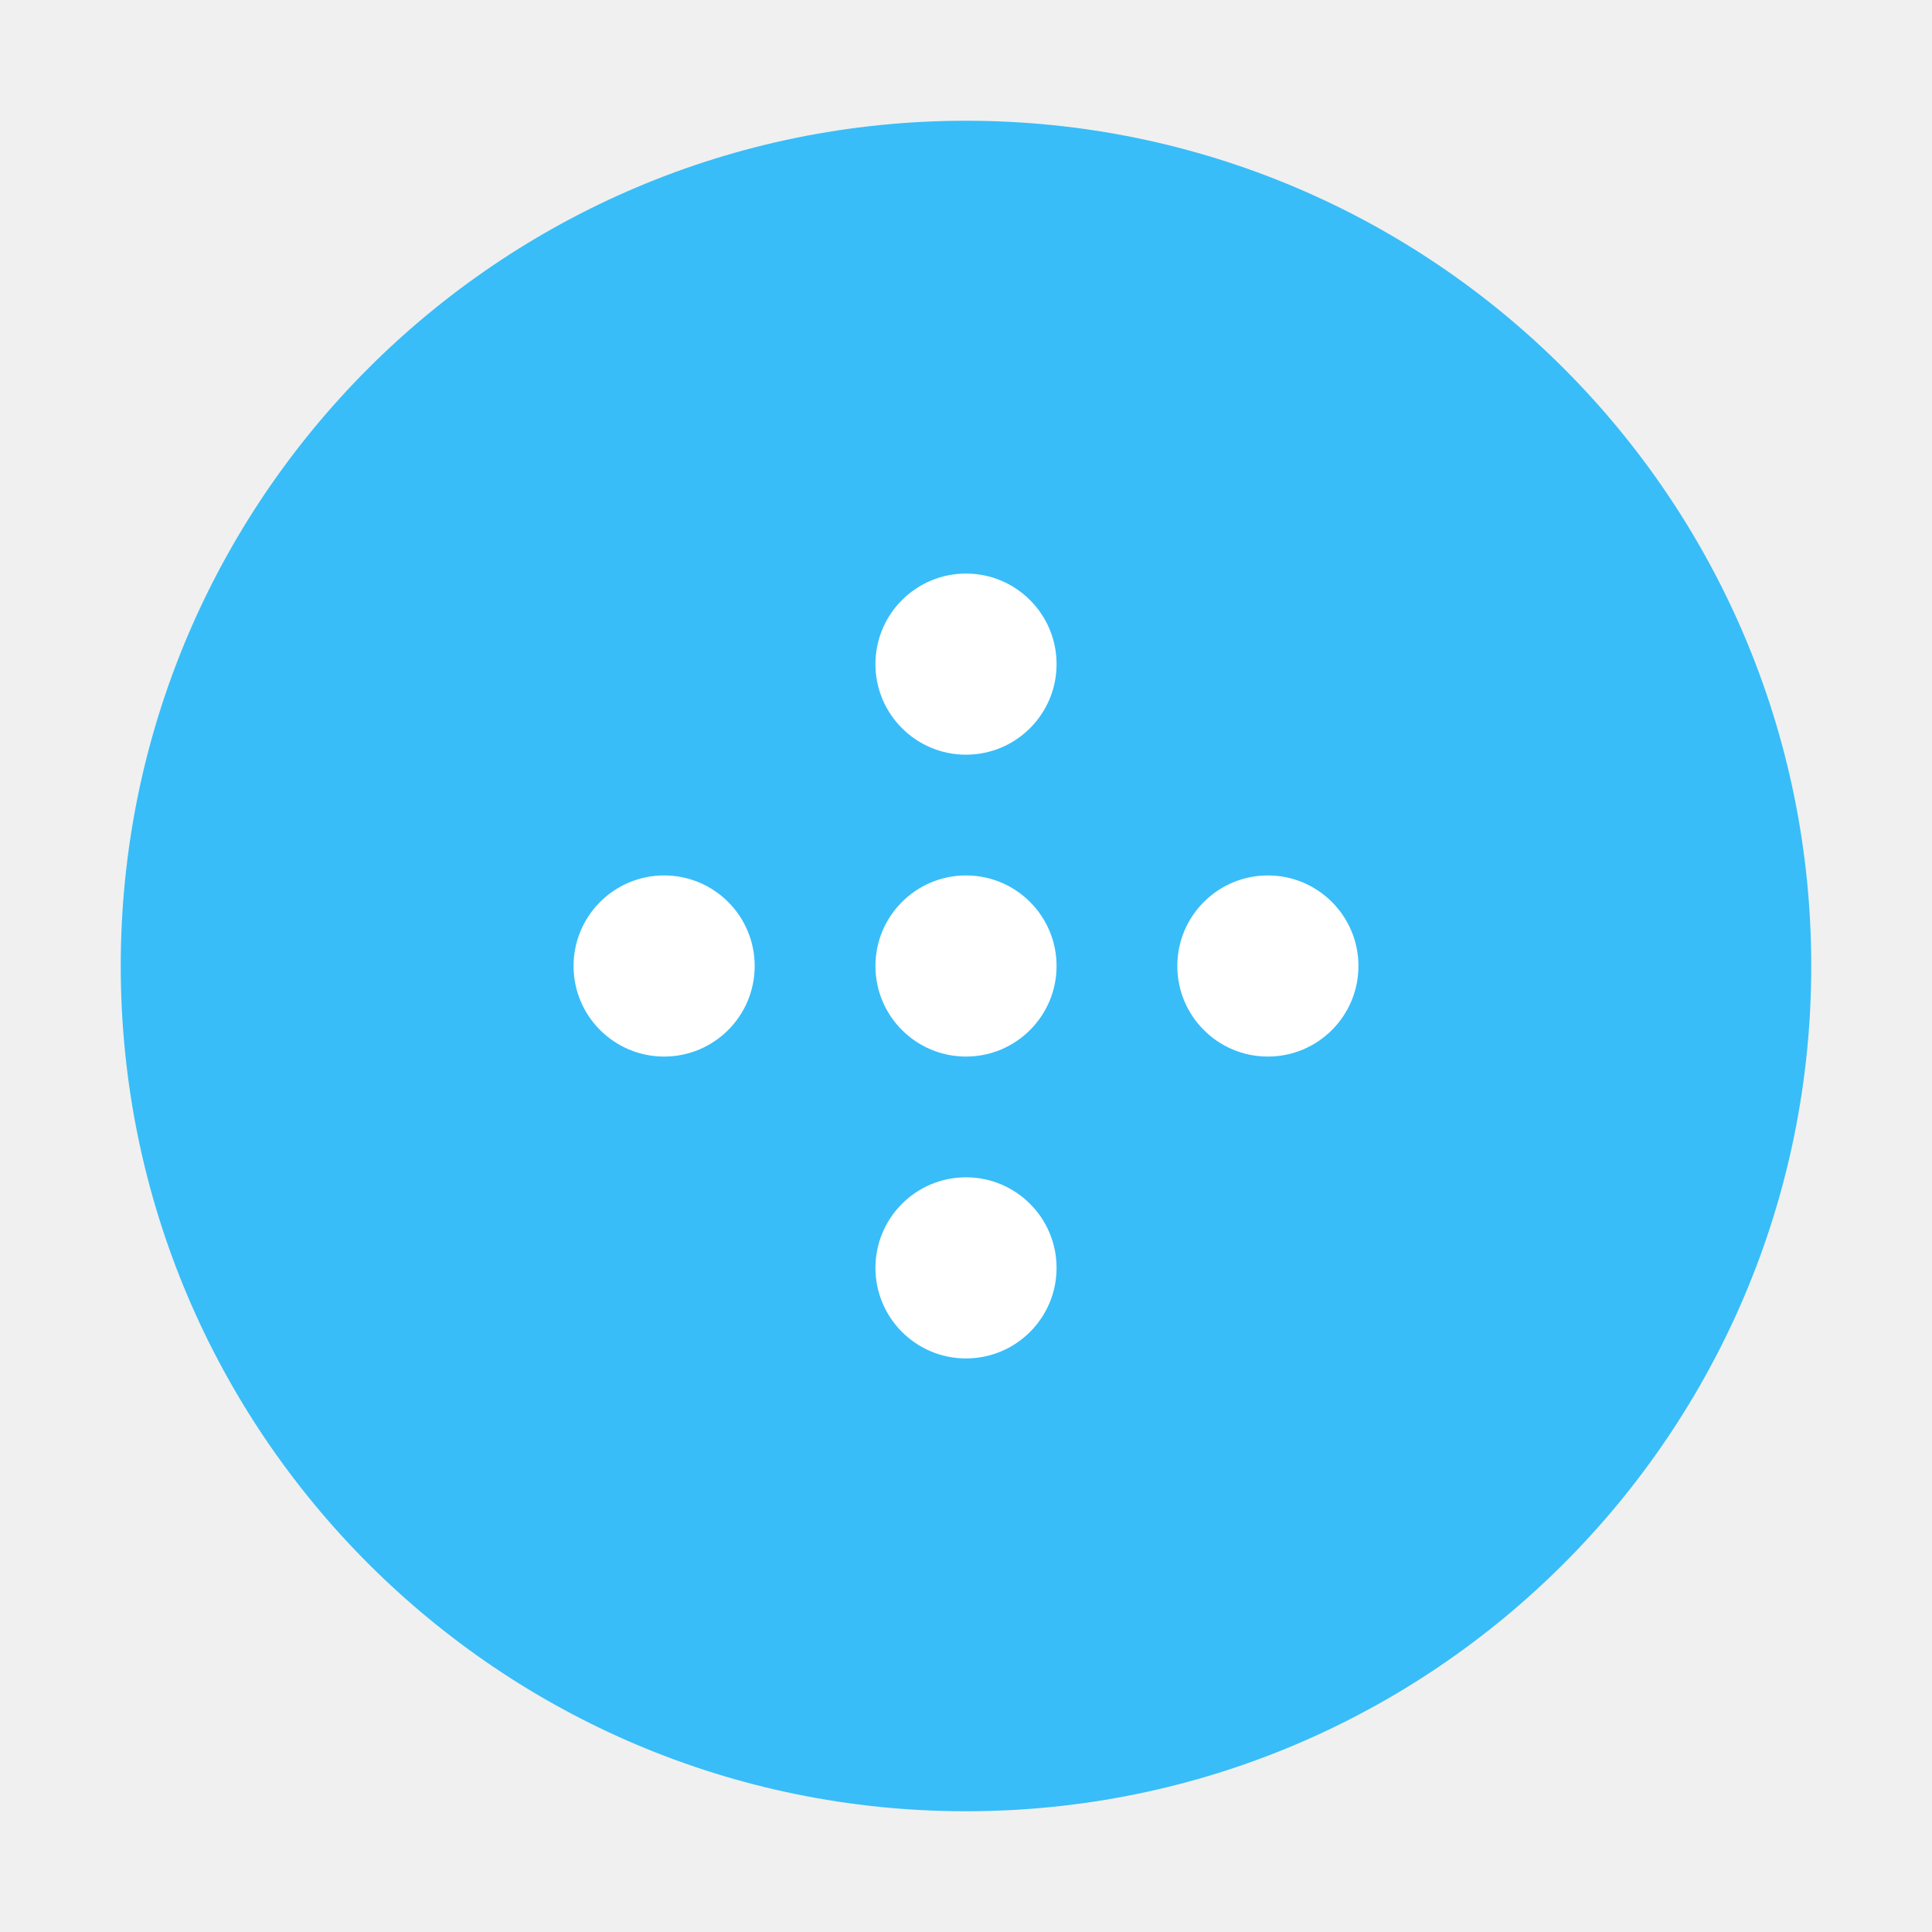
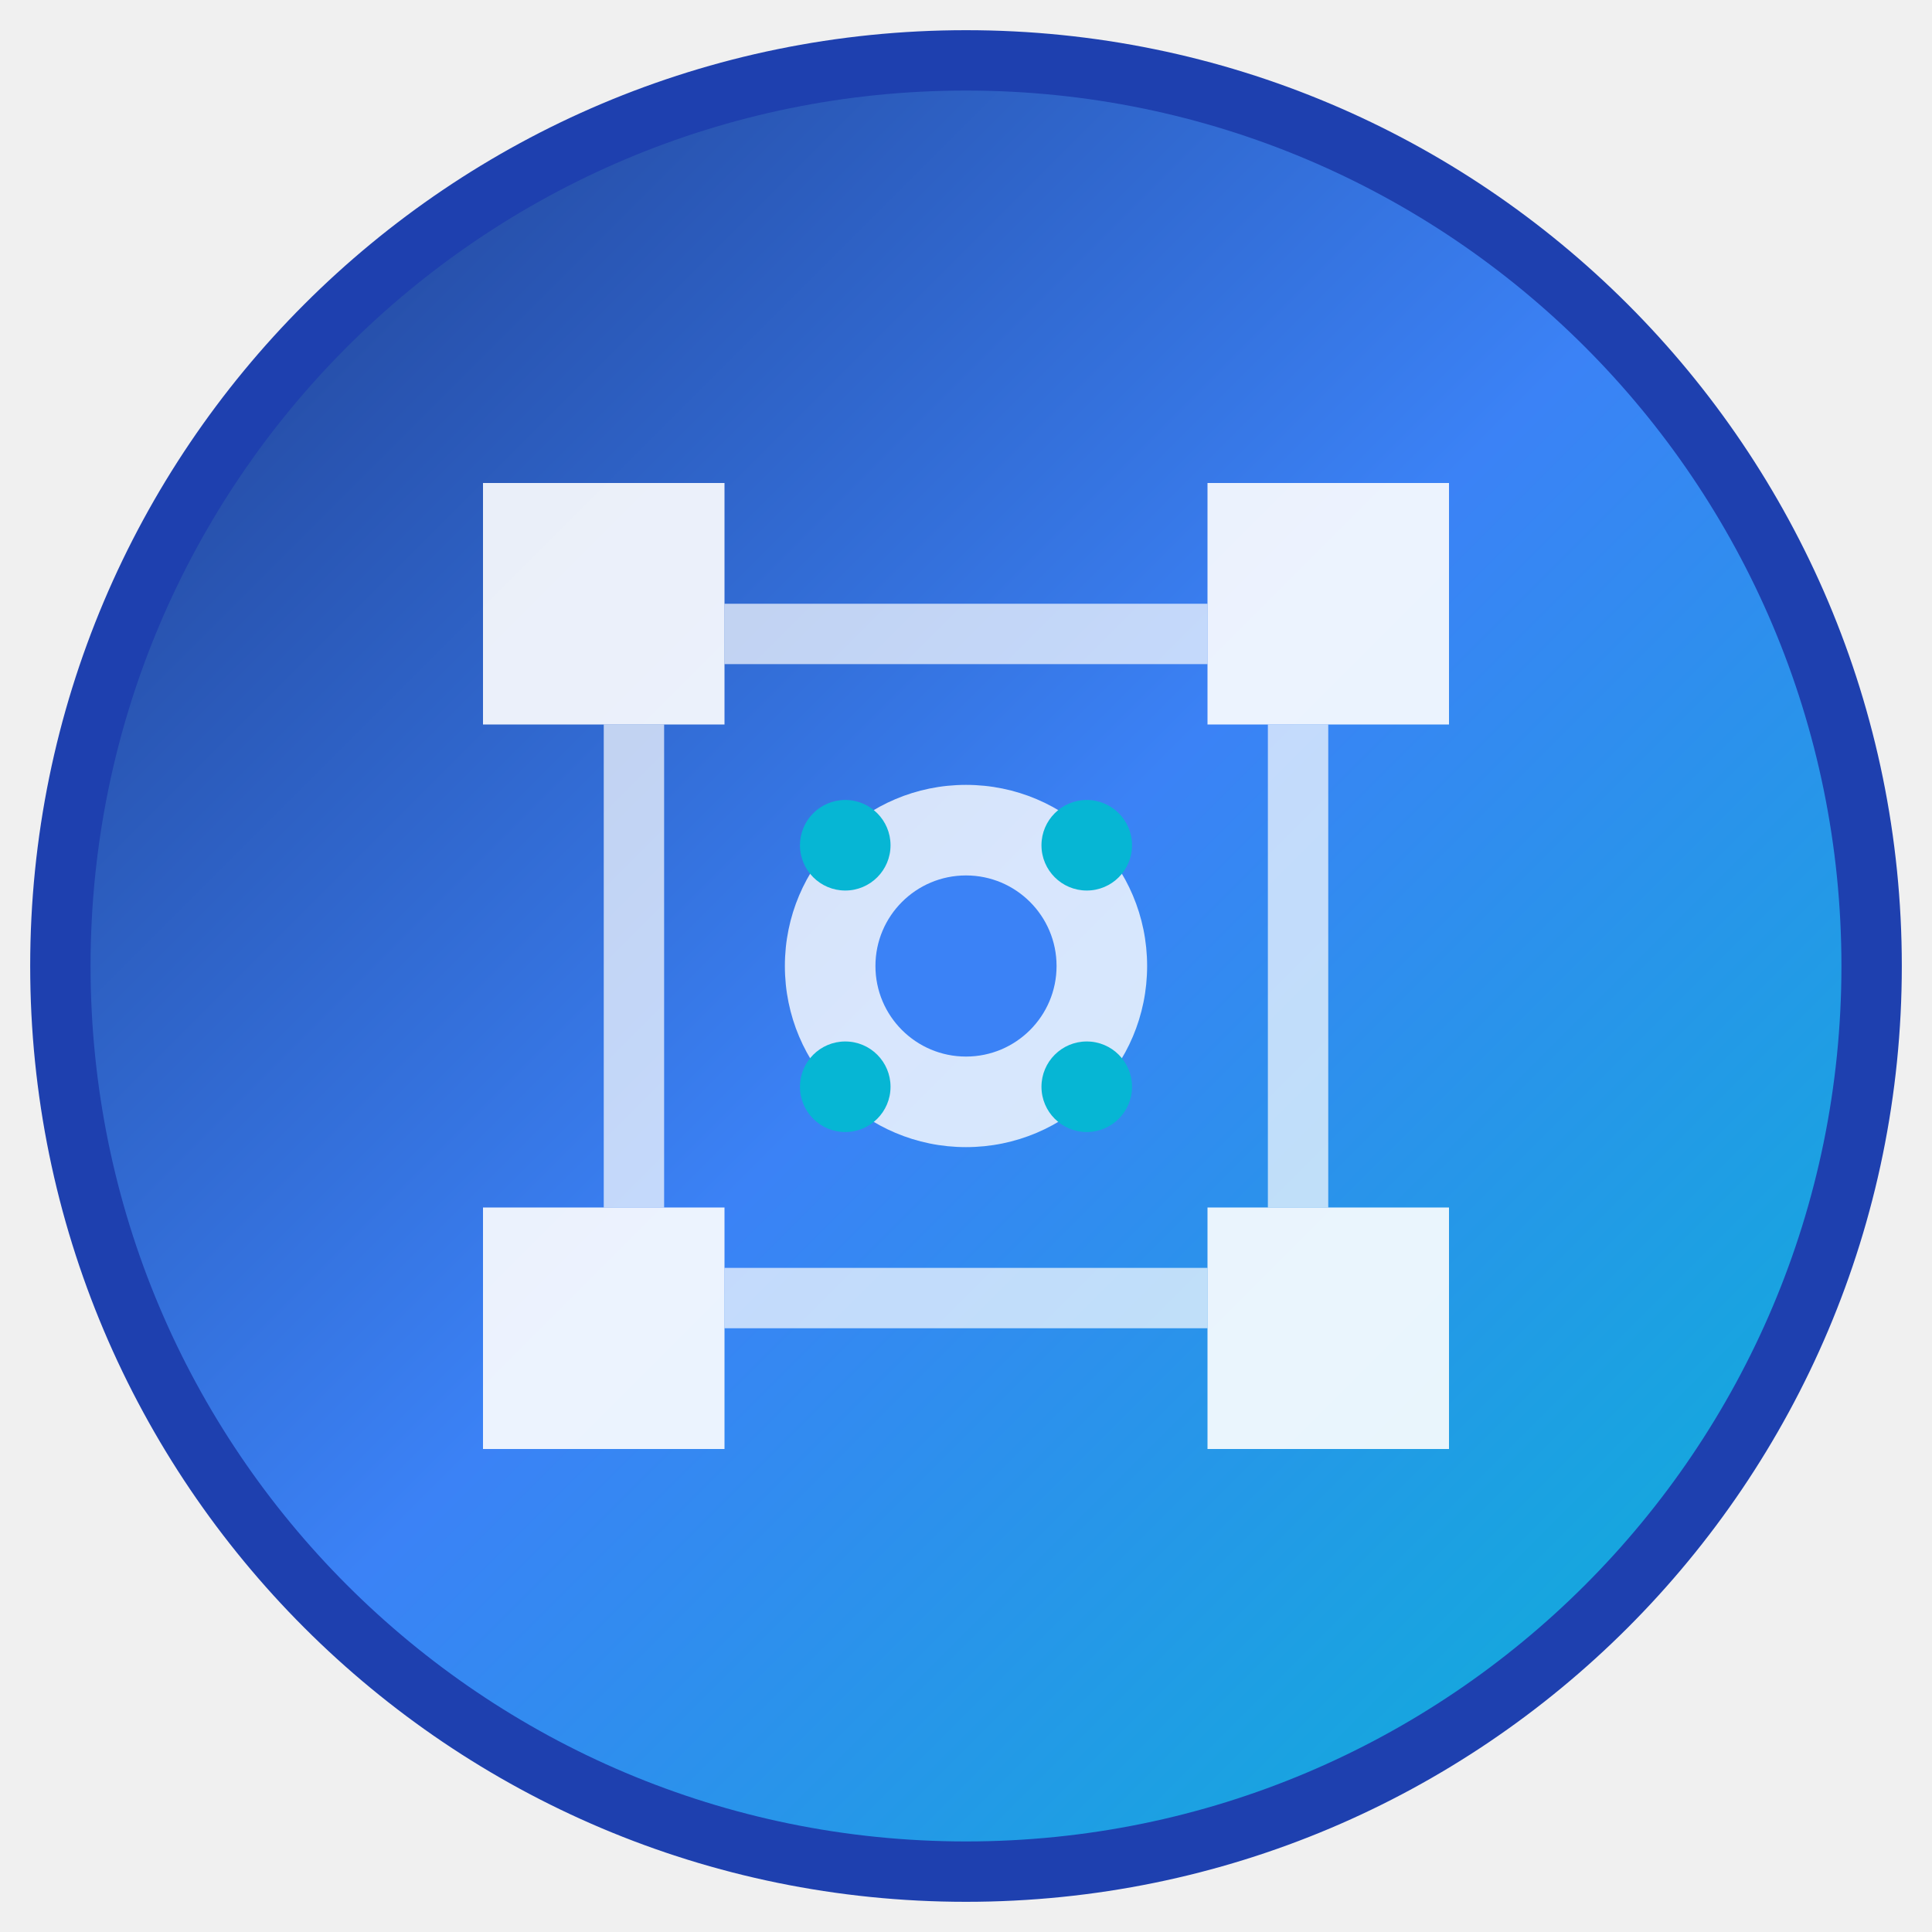
<svg xmlns="http://www.w3.org/2000/svg" viewBox="0 0 64 64" fill="none">
-   <circle cx="32" cy="32" r="28" fill="#38bdf8" />
-   <circle cx="22" cy="32" r="3" fill="#fff" />
-   <circle cx="32" cy="32" r="3" fill="#fff" />
-   <circle cx="42" cy="32" r="3" fill="#fff" />
-   <circle cx="32" cy="22" r="3" fill="#fff" />
-   <circle cx="32" cy="42" r="3" fill="#fff" />
+   <defs>
+     <linearGradient id="bgGradient" x1="0%" y1="0%" x2="100%" y2="100%">
+       <stop offset="0%" style="stop-color:#1e3a8a;stop-opacity:1" />
+       <stop offset="50%" style="stop-color:#3b82f6;stop-opacity:1" />
+       <stop offset="100%" style="stop-color:#06b6d4;stop-opacity:1" />
+     </linearGradient>
+   </defs>
+   <circle cx="32" cy="32" r="30" fill="url(#bgGradient)" stroke="#1e40af" stroke-width="2" />
+   <rect x="16" y="16" width="8" height="8" fill="#ffffff" opacity="0.9" />
+   <rect x="40" y="16" width="8" height="8" fill="#ffffff" opacity="0.9" />
+   <rect x="16" y="40" width="8" height="8" fill="#ffffff" opacity="0.9" />
+   <rect x="40" y="40" width="8" height="8" fill="#ffffff" opacity="0.9" />
+   <rect x="24" y="20" width="16" height="2" fill="#ffffff" opacity="0.7" />
+   <rect x="20" y="24" width="2" height="16" fill="#ffffff" opacity="0.7" />
+   <rect x="42" y="24" width="2" height="16" fill="#ffffff" opacity="0.7" />
+   <rect x="24" y="42" width="16" height="2" fill="#ffffff" opacity="0.7" />
+   <circle cx="32" cy="32" r="6" fill="#ffffff" opacity="0.8" />
+   <circle cx="32" cy="32" r="3" fill="#3b82f6" />
+   <circle cx="28" cy="28" r="1.5" fill="#06b6d4" />
+   <circle cx="36" cy="28" r="1.5" fill="#06b6d4" />
+   <circle cx="28" cy="36" r="1.5" fill="#06b6d4" />
+   <circle cx="36" cy="36" r="1.5" fill="#06b6d4" />
</svg>
